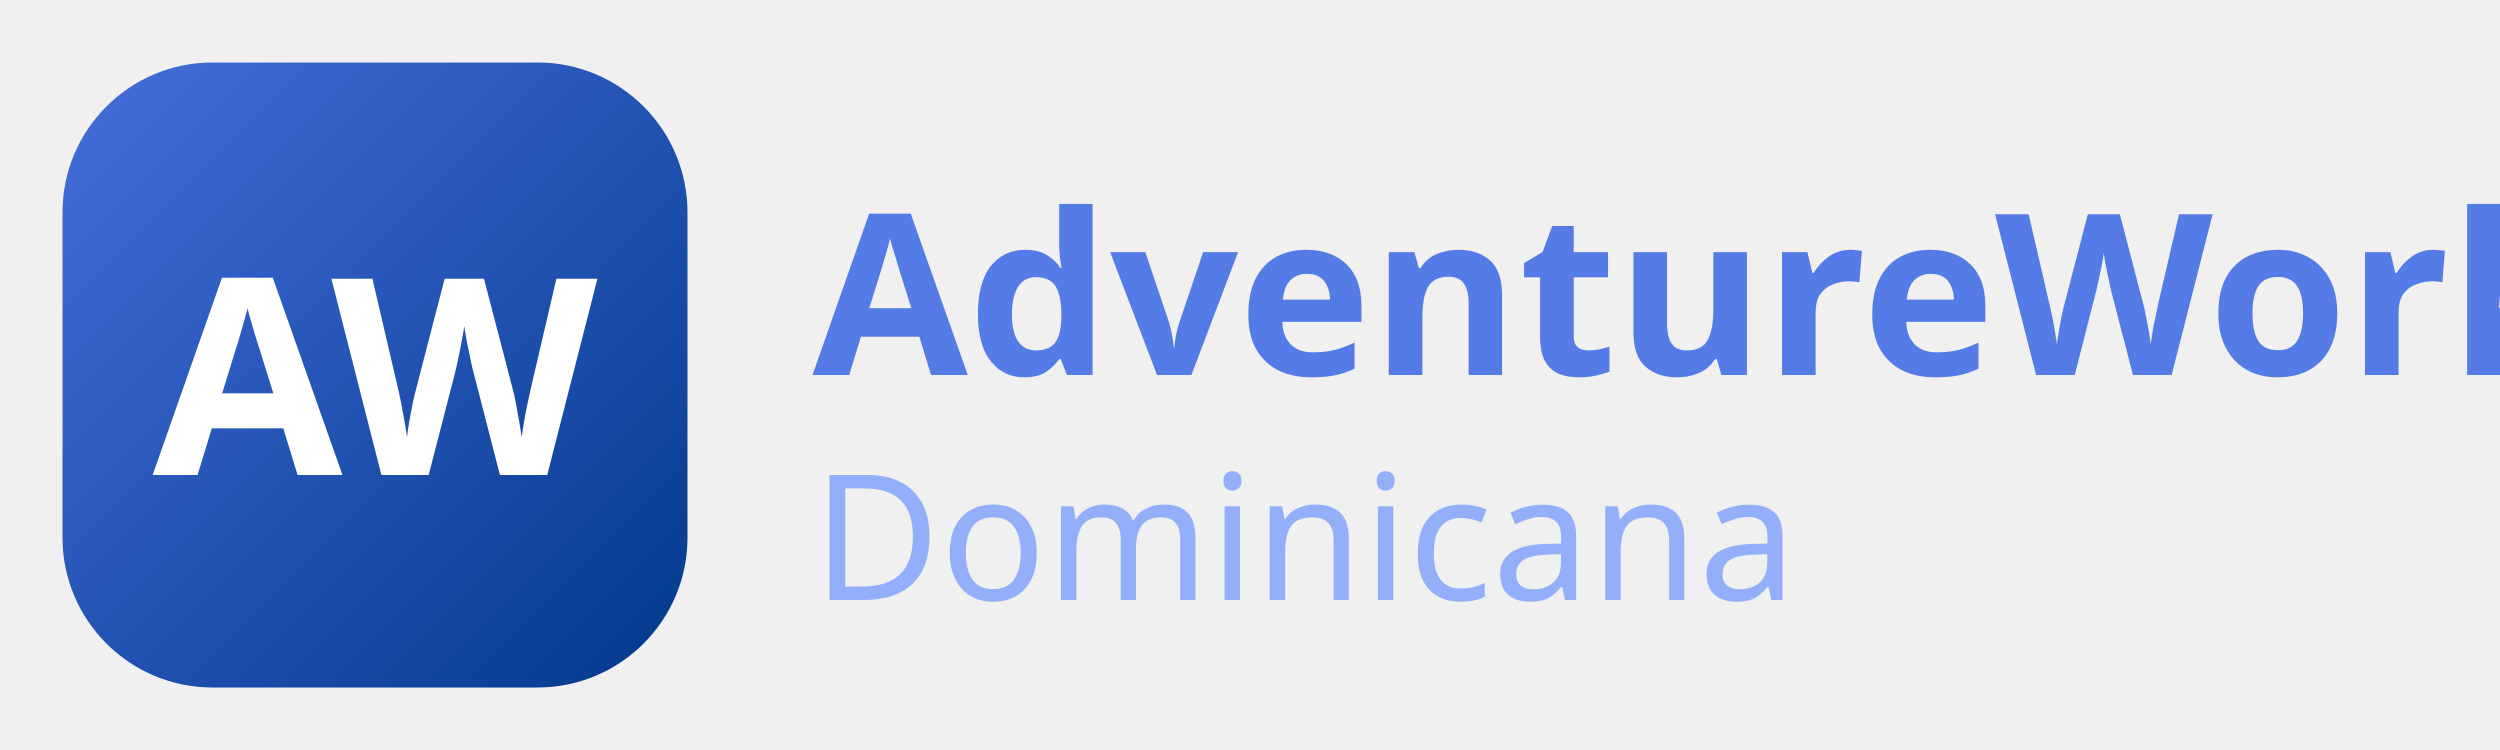
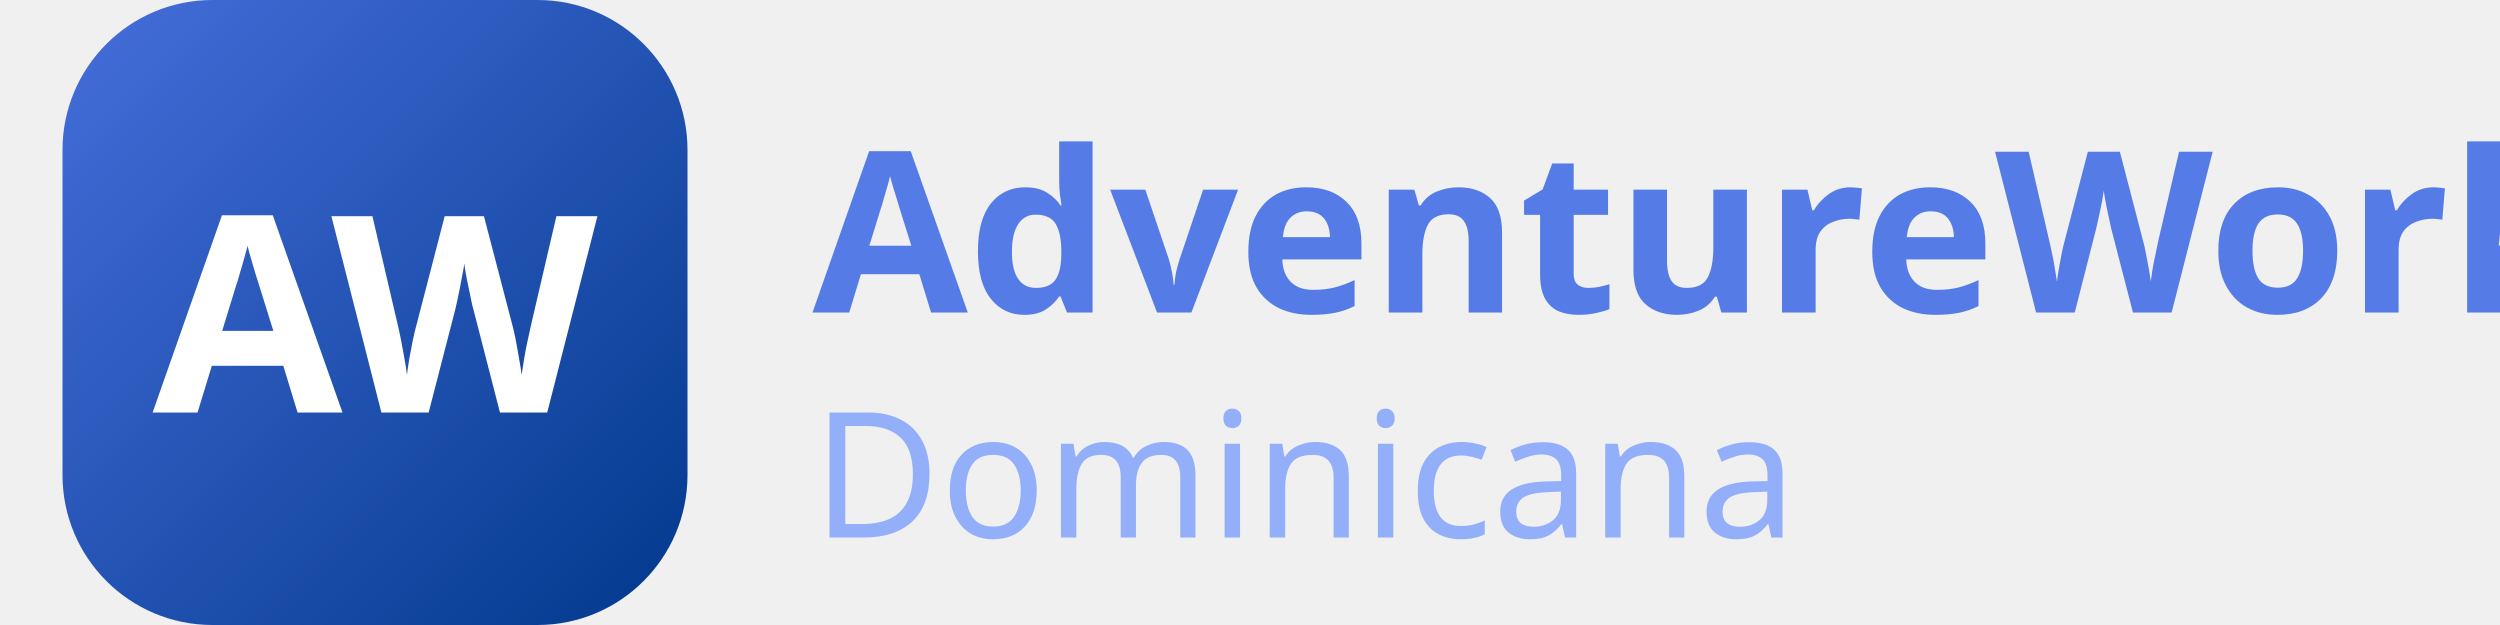
- <svg xmlns="http://www.w3.org/2000/svg" width="200" height="60" viewBox="0 0 200 60">
+ <svg xmlns="http://www.w3.org/2000/svg" width="200" height="50" viewBox="0 0 200 50">
  <defs>
    <linearGradient id="grad" x1="0%" y1="0%" x2="100%" y2="100%">
      <stop offset="0%" stop-color="#466EDB" />
      <stop offset="100%" stop-color="#01398C" />
    </linearGradient>
  </defs>
-   <rect x="5" y="5" width="50" height="50" rx="12" fill="url(#grad)" />
-   <text x="30" y="38" text-anchor="middle" fill="white" font-size="22" font-family="Segoe UI, sans-serif" font-weight="700">
+   <rect x="5" y="0" width="50" height="50" rx="12" fill="url(#grad)" />
+   <text x="30" y="33" text-anchor="middle" fill="white" font-size="22" font-family="Segoe UI, sans-serif" font-weight="700">
        AW
    </text>
-   <text x="65" y="30" fill="#557BE6" font-size="18" font-family="Segoe UI, sans-serif" font-weight="700">
+   <text x="65" y="25" fill="#557BE6" font-size="18" font-family="Segoe UI, sans-serif" font-weight="700">
        AdventureWorks
    </text>
-   <text x="65" y="48" fill="#93AFFA" font-size="14" font-family="Segoe UI, sans-serif" font-weight="500">
+   <text x="65" y="43" fill="#93AFFA" font-size="14" font-family="Segoe UI, sans-serif" font-weight="500">
        Dominicana
    </text>
</svg>
